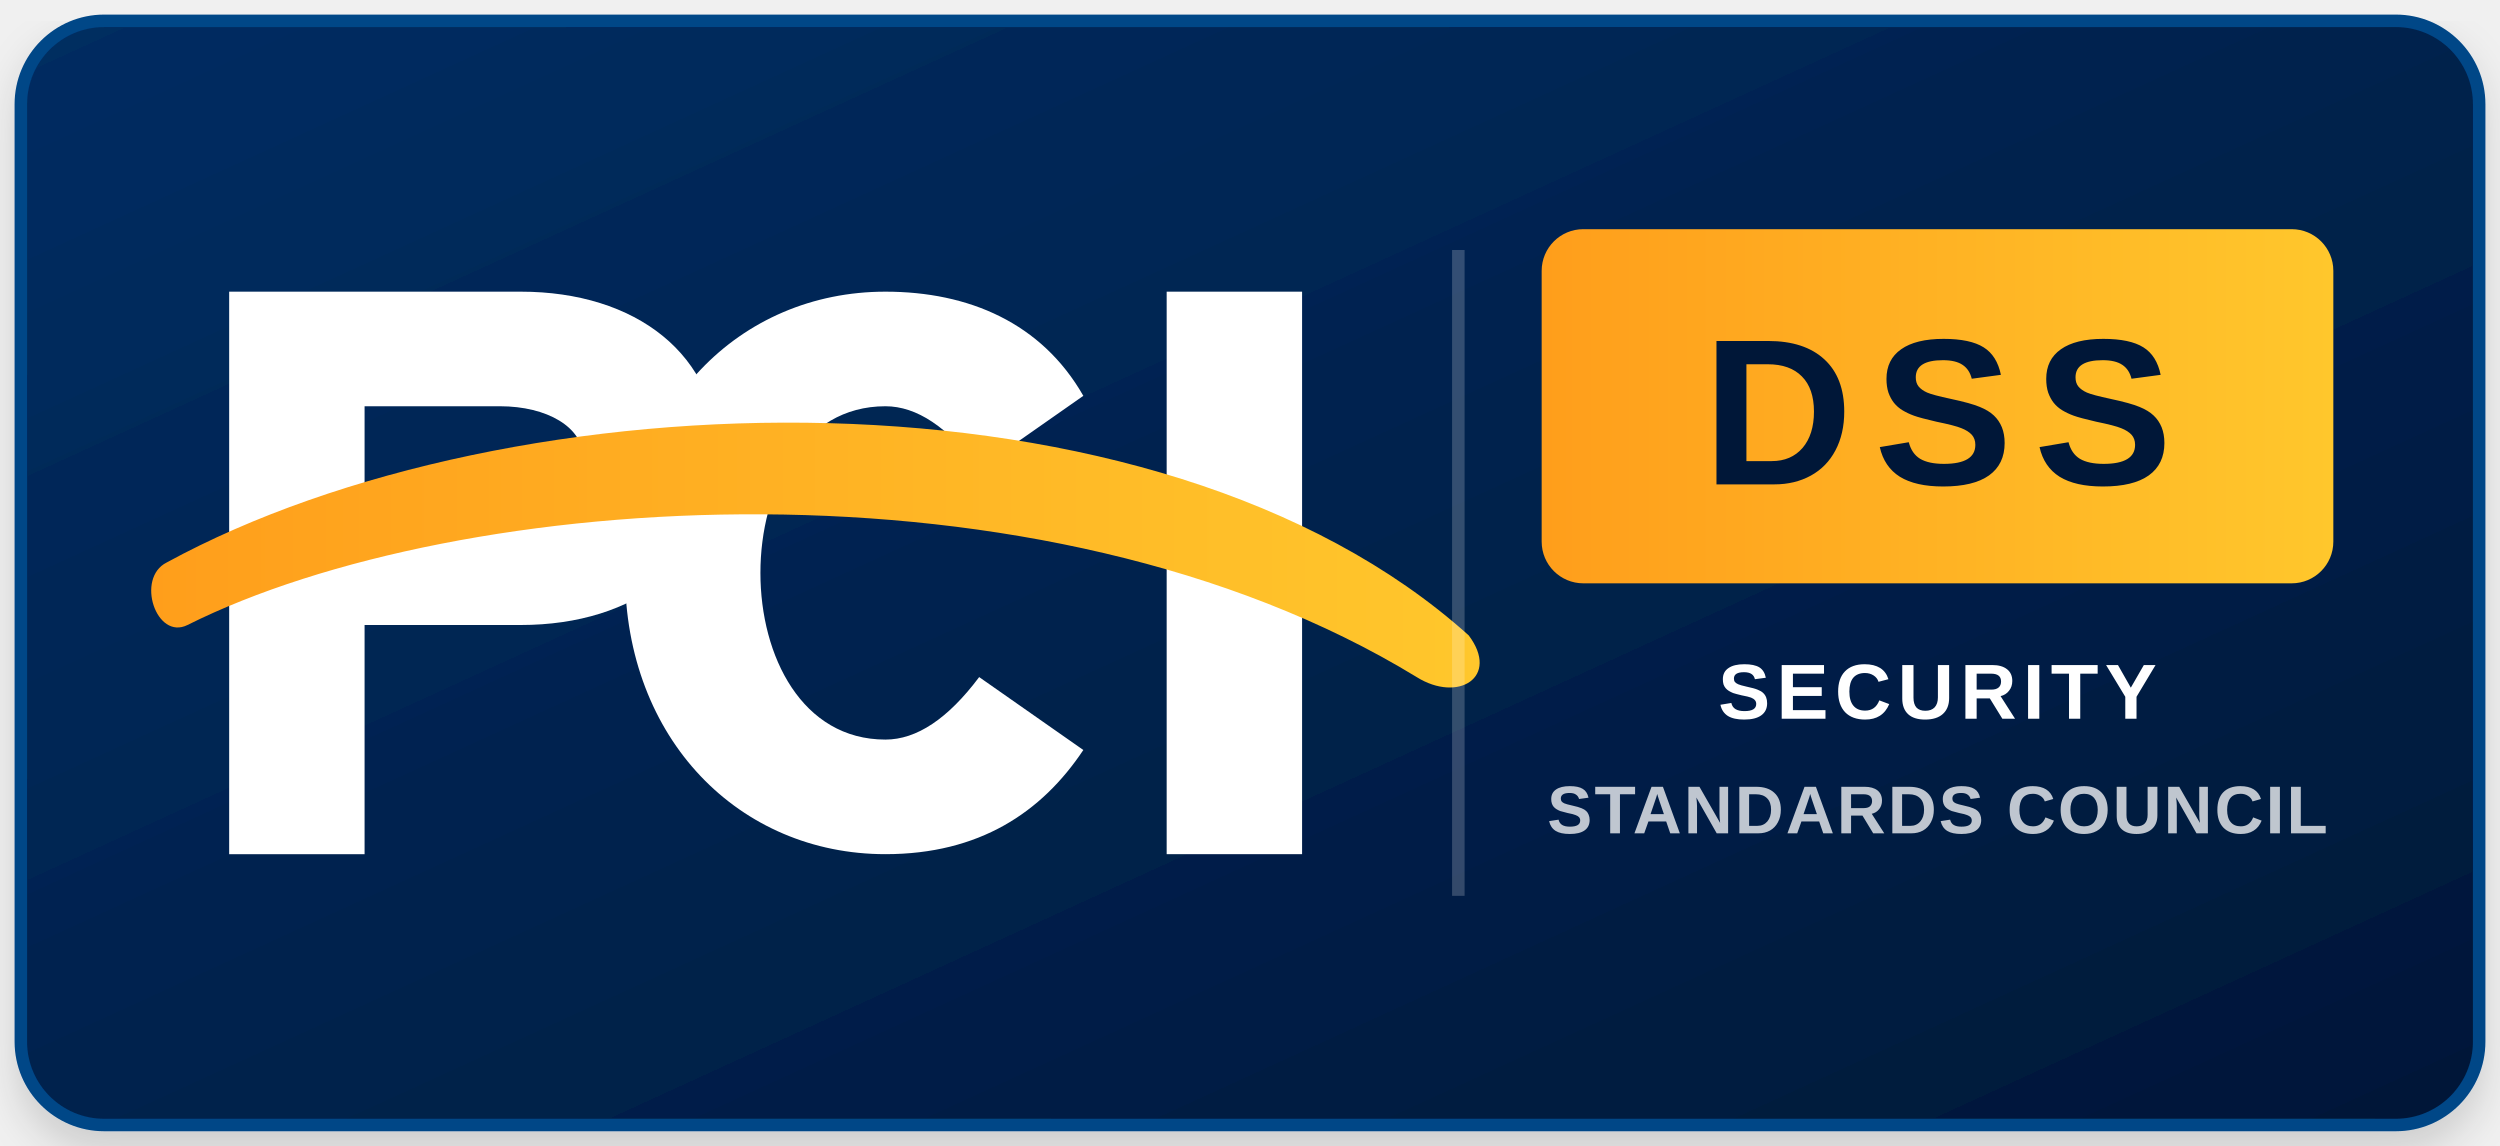
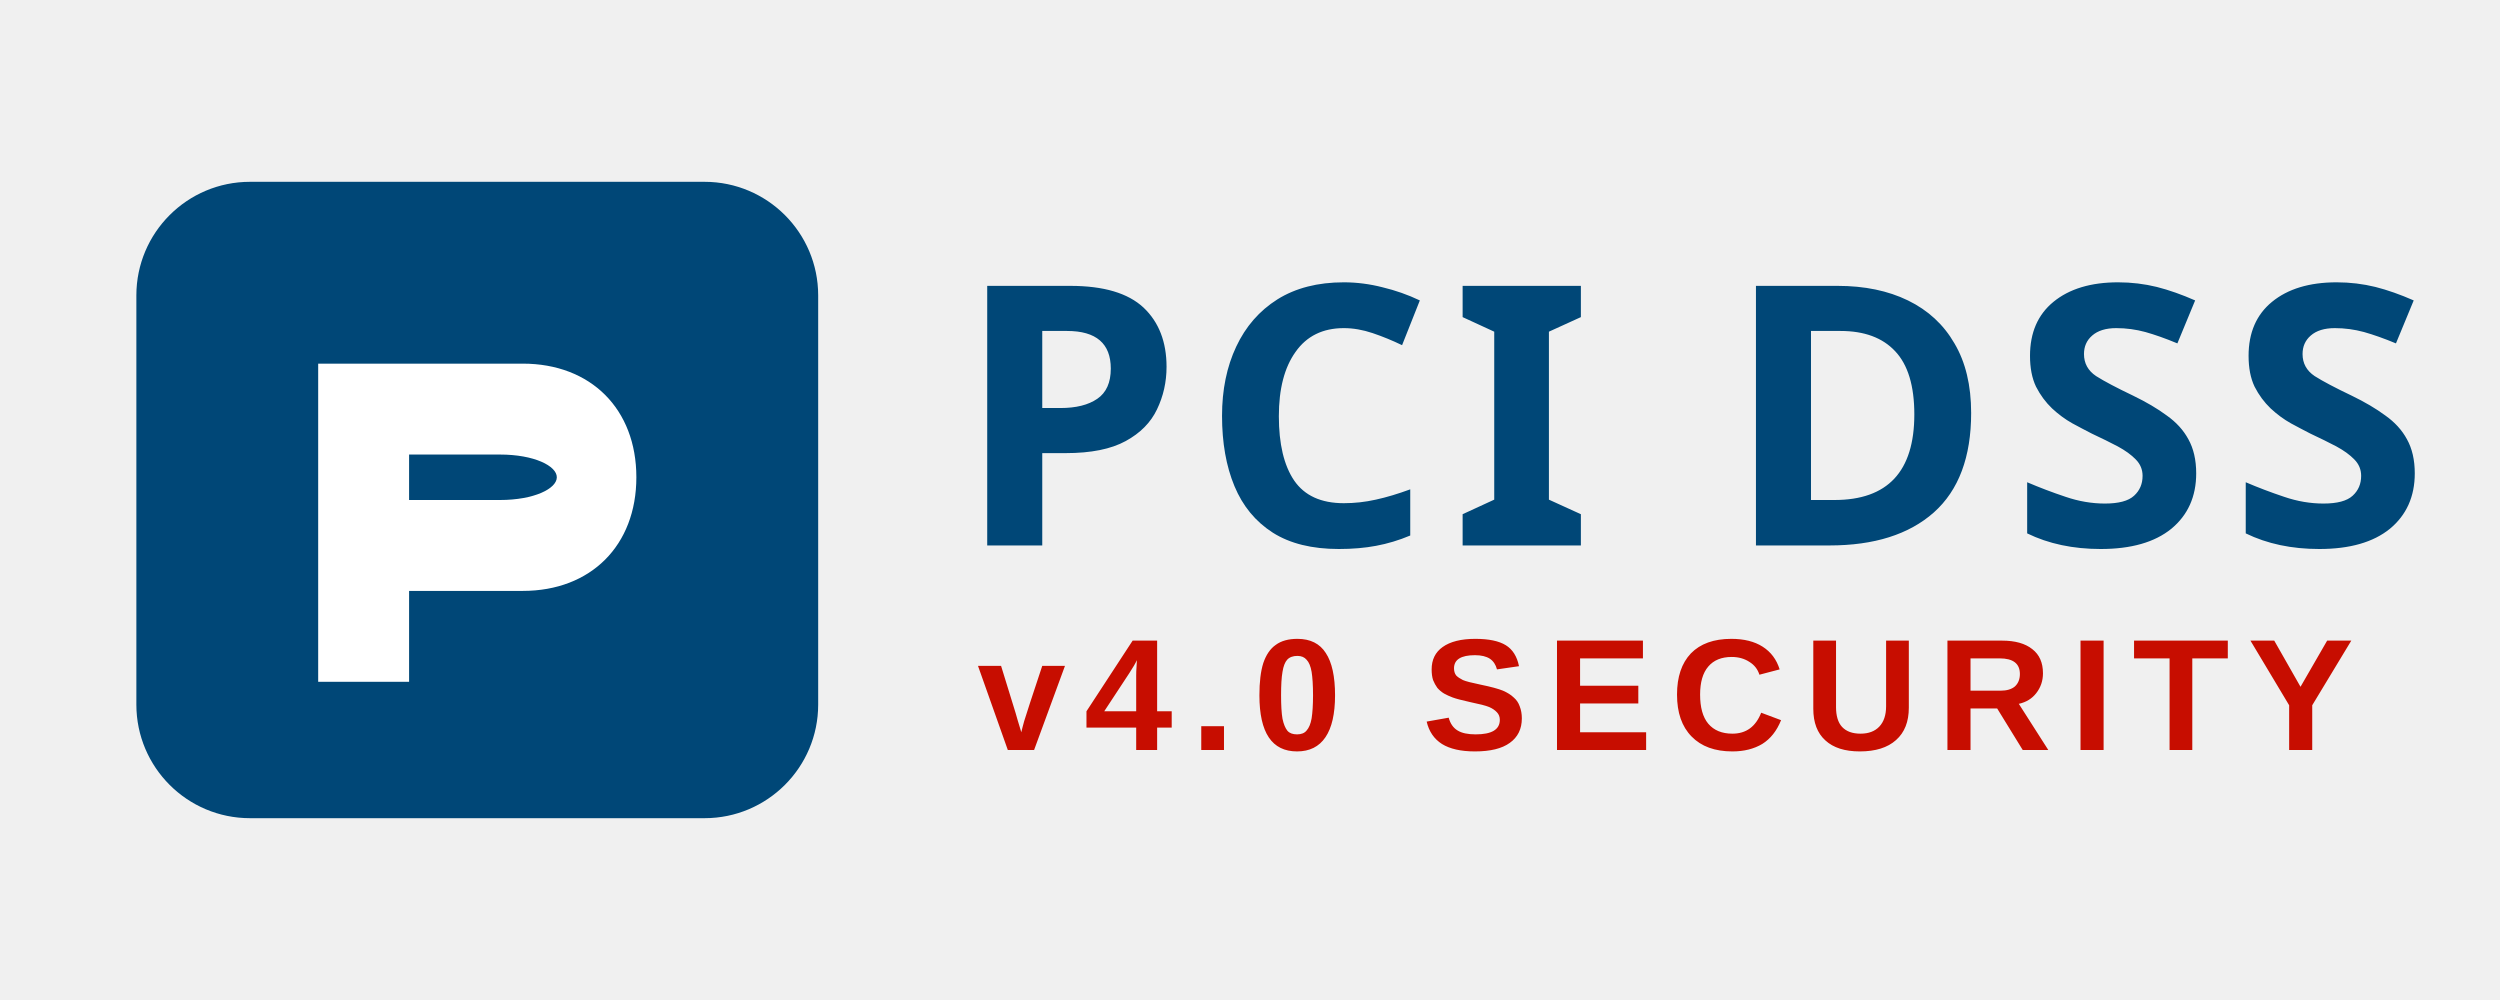
- <svg xmlns="http://www.w3.org/2000/svg" viewBox="0 0 240 110" width="100%" height="100%">
-   <defs>
-     <linearGradient id="pciBadgeGrad" x1="0%" y1="0%" x2="100%" y2="100%">
-       <stop offset="0%" stop-color="#002D62" />
-       <stop offset="100%" stop-color="#001738" />
-     </linearGradient>
-     <linearGradient id="pciGold" x1="0%" y1="0%" x2="100%" y2="0%">
-       <stop offset="0%" stop-color="#FF9E1B" />
-       <stop offset="100%" stop-color="#FFC72C" />
-     </linearGradient>
-     <filter id="pciDrop" x="-10%" y="-10%" width="120%" height="120%">
-       <feDropShadow dx="0" dy="2" stdDeviation="2" flood-opacity="0.15" />
-     </filter>
-   </defs>
-   <rect x="2" y="2" width="236" height="106" rx="8" fill="url(#pciBadgeGrad)" filter="url(#pciDrop)" stroke="#004687" stroke-width="1.2" />
-   <g fill="#FFFFFF">
-     <path d="M 22 28 L 50 28 C 61 28 69 34 69 44 C 69 54 61 60 50 60 L 35 60 L 35 82 L 22 82 Z M 35 39 L 35 49 L 48 49 C 52.5 49 56 47 56 44 C 56 41 52.5 39 48 39 Z" />
-     <path d="M 104 38 C 100 31 93 28 85 28 C 71 28 60 39 60 55 C 60 71 71 82 85 82 C 94 82 100 78 104 72 L 94 65 C 91 69 88 71 85 71 C 77 71 73 63 73 55 C 73 47 77 39 85 39 C 88 39 91 41 94 45 Z" />
-     <path d="M 112 28 L 125 28 L 125 82 L 112 82 Z" />
+ <svg xmlns="http://www.w3.org/2000/svg" viewBox="0 0 110 44" width="100%" height="100%">
+   <g transform="translate(6, 6)">
+     <rect x="0" y="2" width="30" height="28" rx="5" fill="#004777" />
+     <path d="M8 10 H17 C20 10 22 12 22 15 C22 18 20 20 17 20 H12 V24 H8 Z M12 16 H16 C17.5 16 18.5 15.5 18.5 15 C18.5 14.5 17.5 14 16 14 H12 Z" fill="#FFFFFF" />
  </g>
-   <path d="M 18 60 C 44 47 100 43 136 65 C 140 67.5 144 65 141 61 C 111 34 49 36 16 54 C 13 55.5 15 61.5 18 60 Z" fill="url(#pciGold)" />
-   <line x1="140" y1="24" x2="140" y2="86" stroke="rgba(255,255,255,0.2)" stroke-width="1.2" />
-   <g transform="translate(148, 22)">
-     <rect x="0" y="0" width="76" height="34" rx="4" fill="url(#pciGold)" />
-     <text x="38" y="24.5" text-anchor="middle" font-family="'Arial Black', 'Helvetica Neue', Arial, sans-serif" font-weight="900" font-size="20" fill="#001738" letter-spacing="2">DSS</text>
-     <text x="38" y="47" text-anchor="middle" font-family="'Helvetica Neue', Arial, sans-serif" font-weight="800" font-size="7.5" fill="#FFFFFF" letter-spacing="0.6">SECURITY</text>
-     <text x="38" y="58" text-anchor="middle" font-family="'Helvetica Neue', Arial, sans-serif" font-weight="600" font-size="6.5" fill="rgba(255,255,255,0.75)" letter-spacing="0.2">STANDARDS COUNCIL</text>
-   </g>
+   <text x="42" y="24" font-family="'Arial Black', sans-serif" font-weight="900" font-size="16" fill="#004777" letter-spacing="0.8">PCI DSS</text>
+   <text x="43" y="33" font-family="'Arial', sans-serif" font-weight="800" font-size="7" fill="#C70D00" letter-spacing="0.8">v4.0 SECURITY</text>
</svg>
